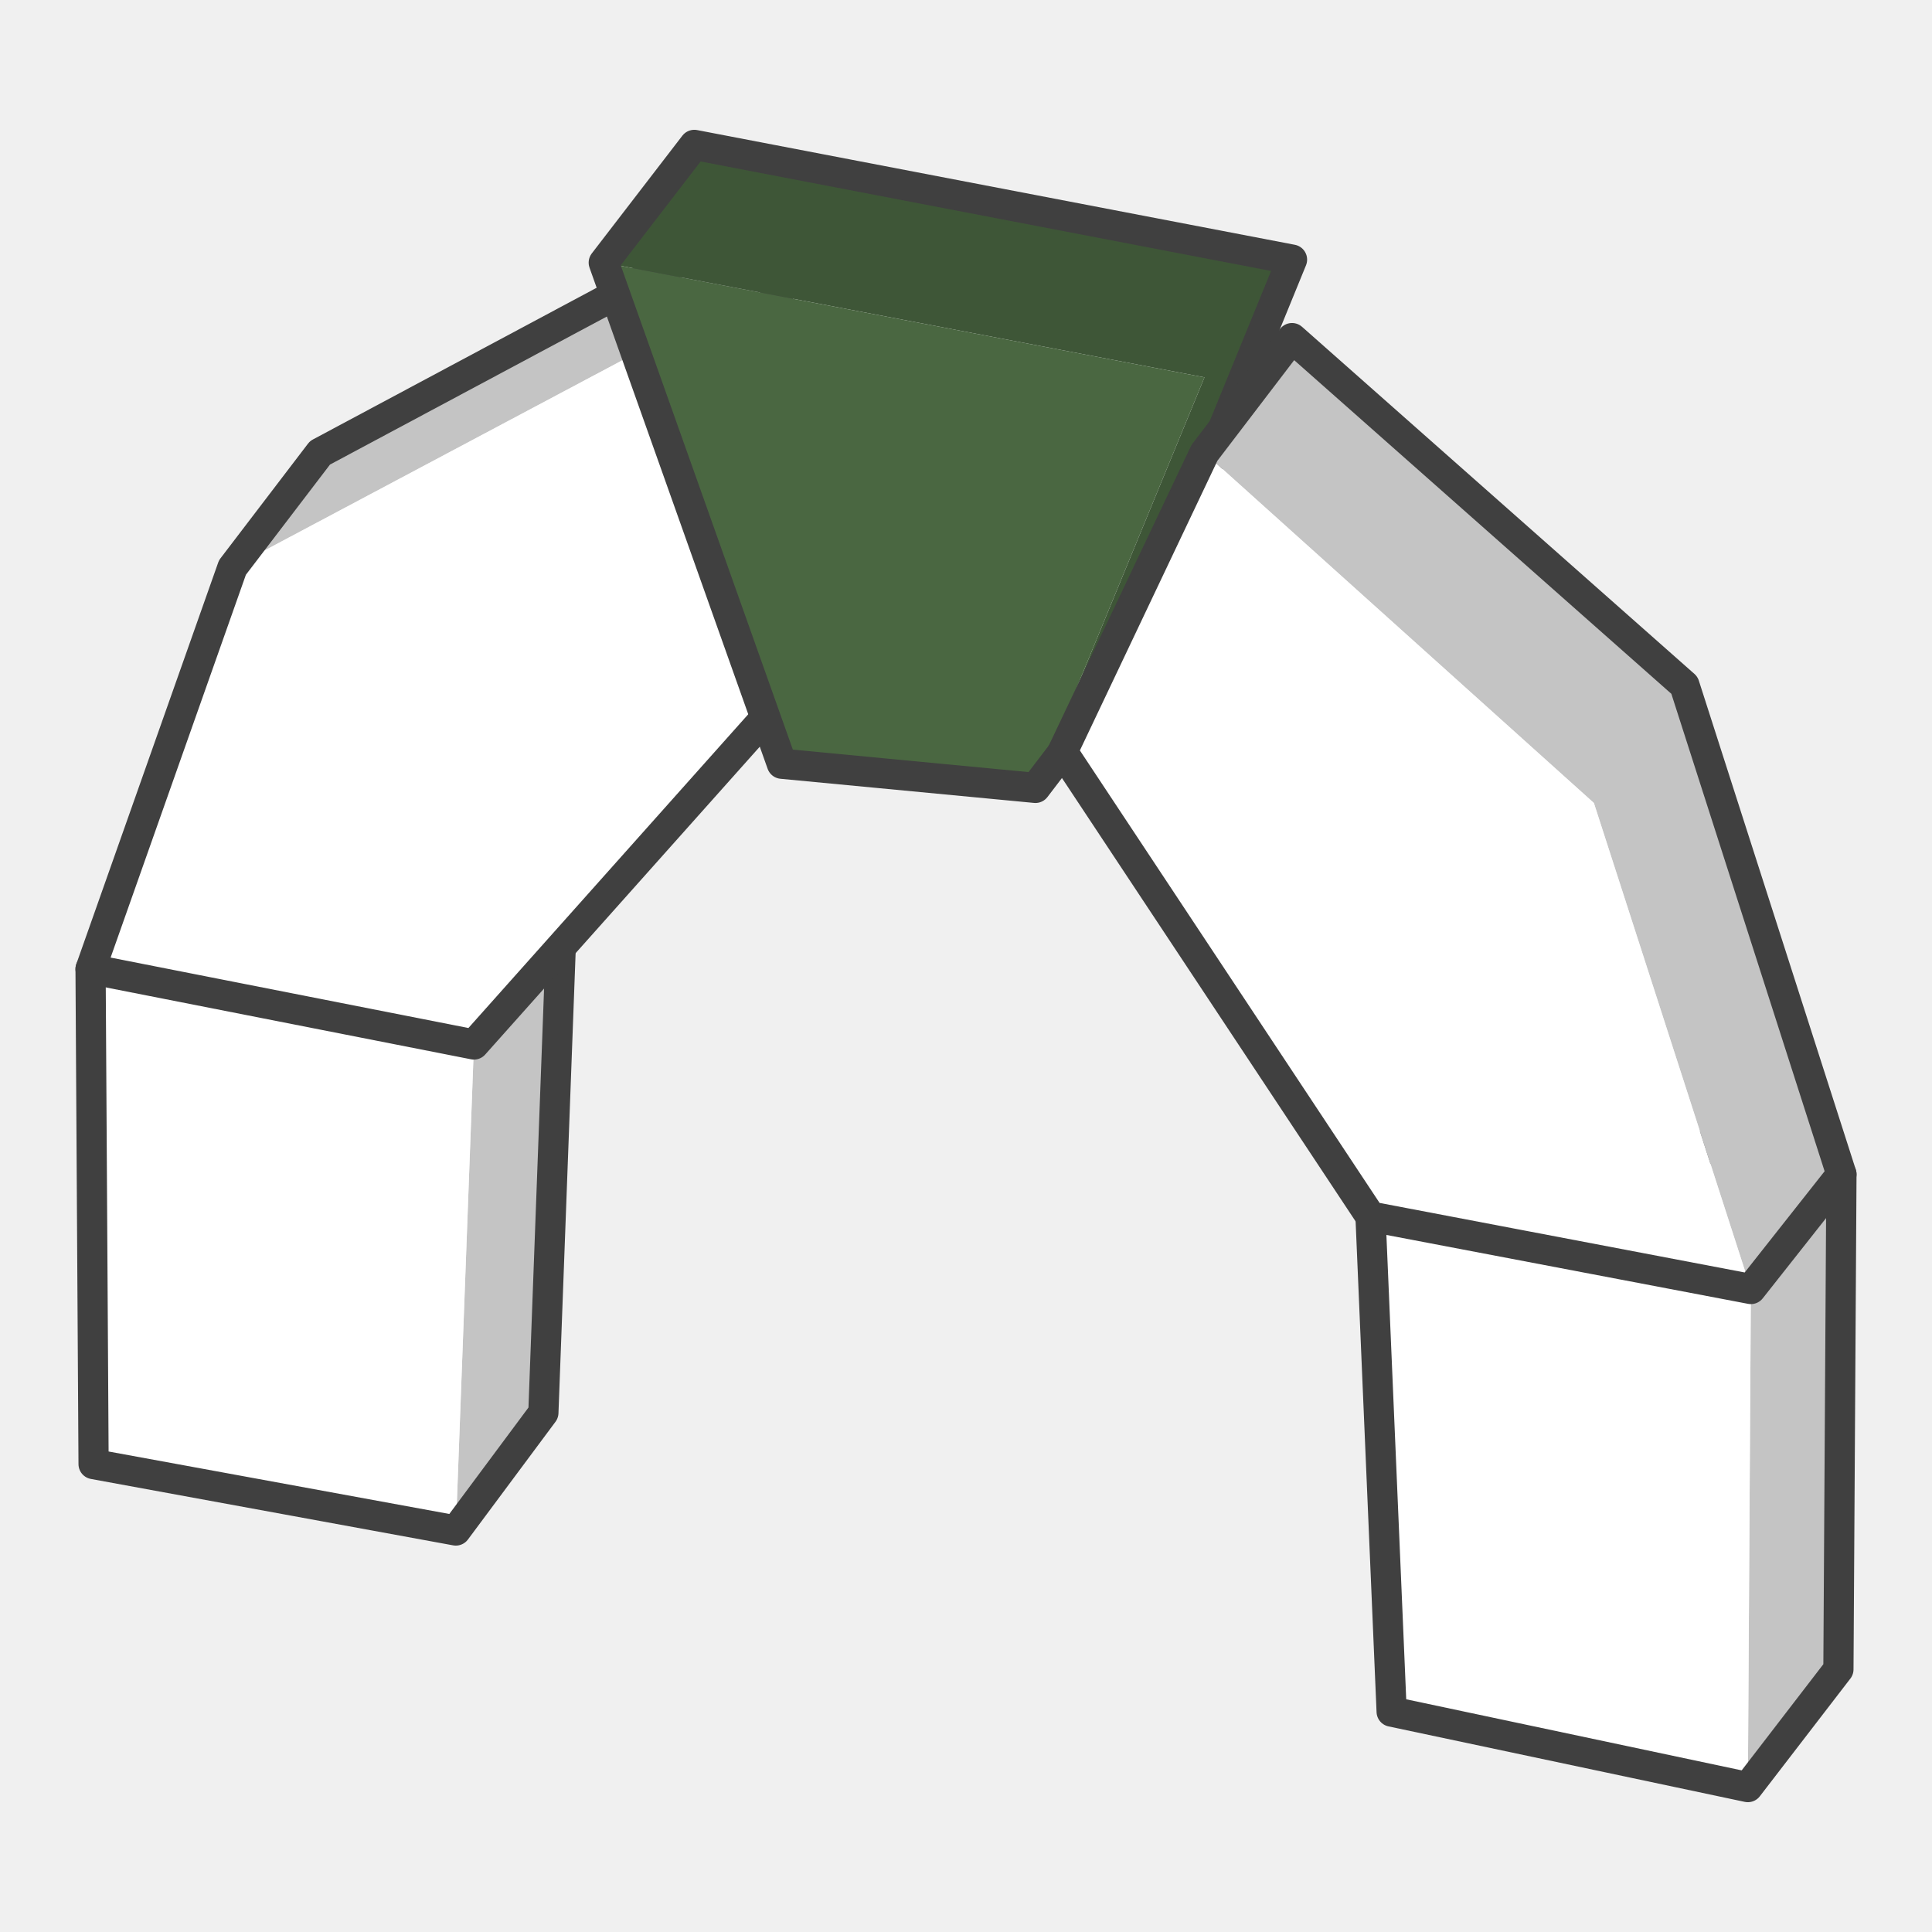
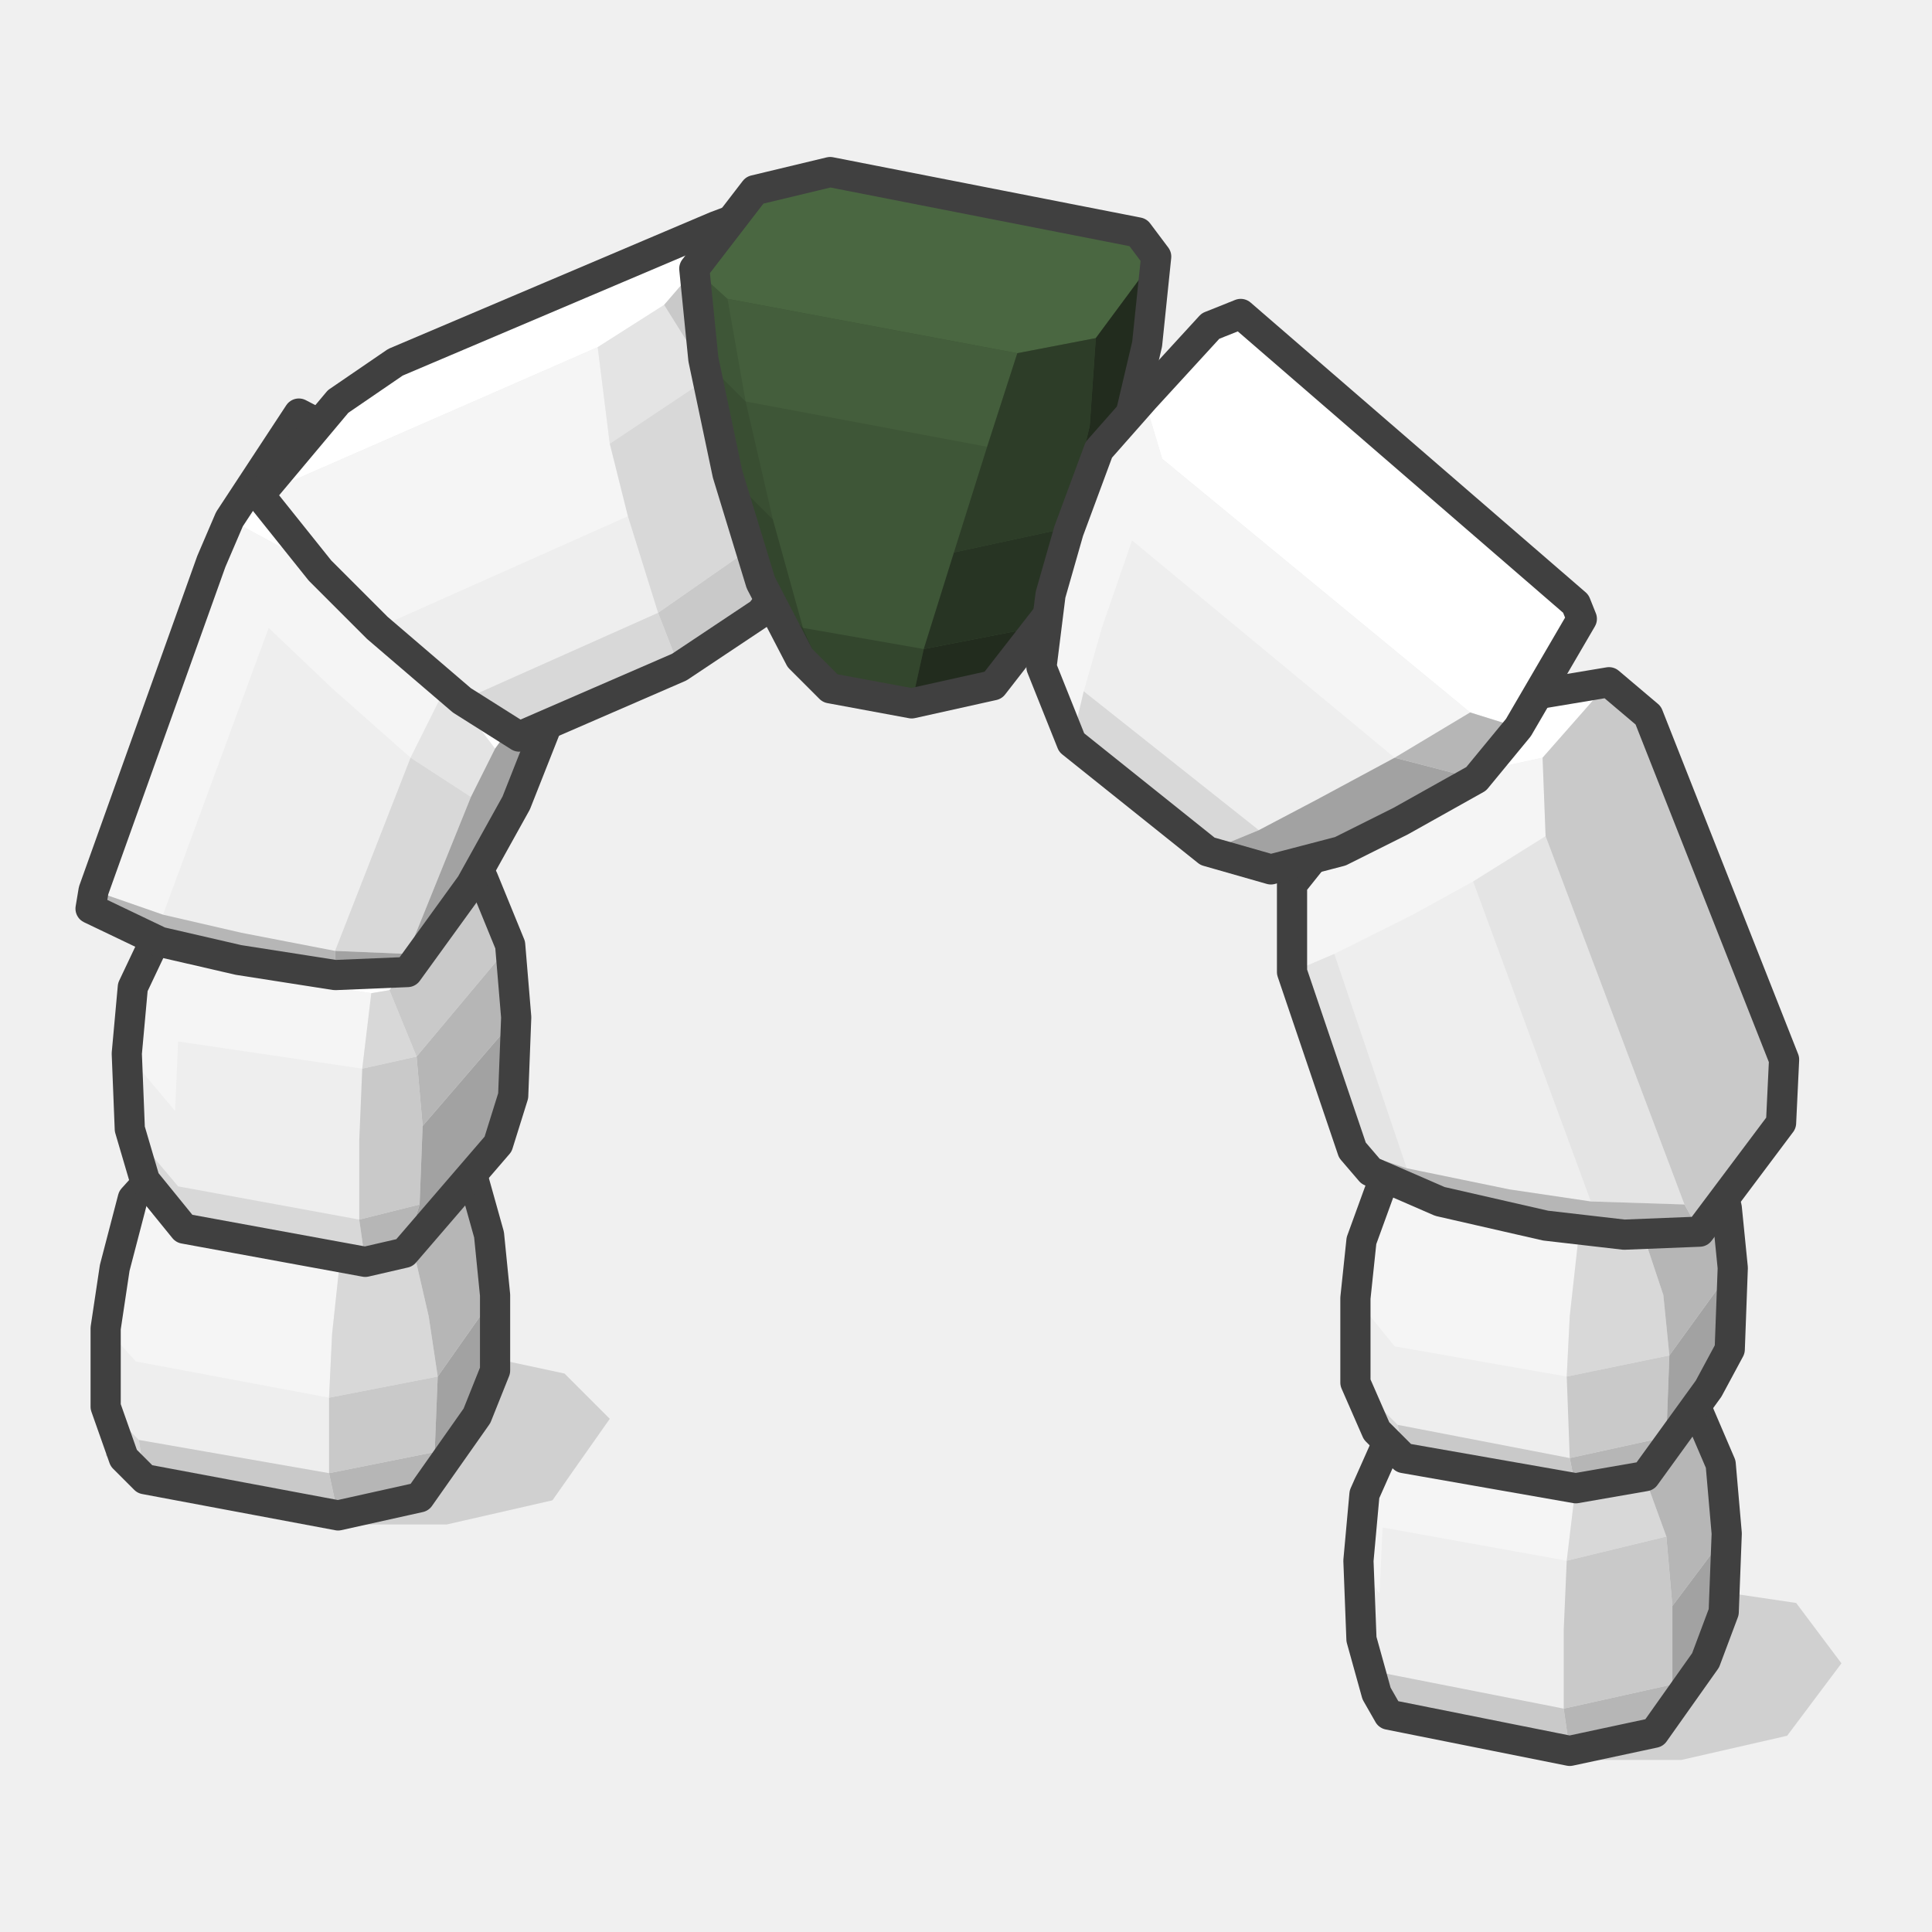
<svg xmlns="http://www.w3.org/2000/svg" viewBox="0 0 64 64" role="img" aria-label="keystone: a stone arch, its moss keystone at the crown">
-   <style>.keystone-s1{fill:#ffffff}.keystone-s0{fill:#c4c4c4}.keystone-c1{fill:#4a6741}.keystone-c0{fill:#3e5637}.keystone-e{fill:none;stroke:#404040;stroke-width:1;stroke-linejoin:round}</style>
-   <path class="keystone-s0" d="M15.1,50.7L15.7,34.6L18.6,30.7L18.0,46.8Z" />
-   <polygon class="keystone-s1" points="3.1,48.5 15.1,50.7 15.7,34.6 3.0,32.1" />
-   <path class="keystone-e" d="M3.0,32.1L6.0,28.3L18.6,30.7L18.0,46.8L15.1,50.7L3.1,48.5Z" vector-effect="non-scaling-stroke" />
-   <path class="keystone-s0" d="M57.9,59.2L58.0,42.7L61.0,38.9L60.9,55.3Z" />
-   <polygon class="keystone-s1" points="46.1,56.7 57.9,59.2 58.0,42.7 45.4,40.3" />
-   <path class="keystone-e" d="M45.4,40.3L48.3,36.4L61.0,38.9L60.9,55.3L57.9,59.2L46.1,56.7Z" vector-effect="non-scaling-stroke" />
-   <path class="keystone-s0" d="M22.0,11.2L7.7,18.8L10.6,15.0L25.0,7.3ZM25.6,23.5L22.0,11.2L25.0,7.3L28.6,19.7Z" />
-   <polygon class="keystone-s1" points="22.0,11.2 7.7,18.8 3.0,32.1 15.7,34.6 25.6,23.5" />
-   <path class="keystone-e" d="M3.0,32.1L7.7,18.8L10.6,15.0L25.0,7.3L28.6,19.7L25.6,23.5L15.7,34.6Z" vector-effect="non-scaling-stroke" />
-   <path class="keystone-c0" d="M39.9,12.5L20.0,8.7L23.0,4.8L42.8,8.6ZM34.3,26.1L39.9,12.5L42.8,8.6L37.2,22.3Z" />
-   <polygon class="keystone-c1" points="39.9,12.5 20.0,8.7 25.9,25.3 34.3,26.1" />
-   <path class="keystone-e" d="M20.0,8.7L23.0,4.8L42.8,8.6L37.2,22.3L34.3,26.1L25.9,25.3Z" vector-effect="non-scaling-stroke" />
-   <path class="keystone-s0" d="M58.0,42.7L52.8,26.6L55.8,22.7L61.0,38.9ZM52.8,26.6L39.9,15.0L42.8,11.2L55.8,22.7Z" />
-   <polygon class="keystone-s1" points="58.0,42.7 52.8,26.6 39.9,15.0 35.2,24.9 45.4,40.3" />
-   <path class="keystone-e" d="M35.2,24.9L39.9,15.0L42.8,11.2L55.8,22.7L61.0,38.9L58.0,42.7L45.4,40.3Z" vector-effect="non-scaling-stroke" />
+   <style>.keystone-s{fill:#eeeeee}.keystone-k{fill:#3e5637}.keystone-e{fill:none;stroke:#404040;stroke-width:1;stroke-linejoin:round}</style>
+   <path d="M3.5,48.2L6.4,44.9L9.2,44.3L13.1,44.3L18.7,45.5L20.2,47.0L18.3,49.7L14.8,50.5L10.9,50.5L4.6,49.3ZM45.1,56.0L47.2,52.7L50.2,52.3L54.1,52.3L59.5,53.1L61.0,55.1L59.2,57.5L55.7,58.3L51.8,58.3L45.7,57.1Z" fill="#0a0a0a" fill-opacity="0.14" />
+   <path class="keystone-s" d="M3.5,44.0L3.8,42.0L4.4,39.7L7.2,36.6L8.9,36.3L14.5,37.5L15.5,38.4L16.2,40.9L16.4,42.9L16.4,45.4L15.8,46.9L13.9,49.6L11.2,50.2L4.8,49.0L4.1,48.3L3.5,46.6Z" />
+   <path fill="#ffffff" d="M13.6,41.0L11.3,41.4L4.9,40.2L4.4,39.7L7.2,36.6L8.9,36.3L14.5,37.5L15.5,38.4Z" />
+   <path fill="#f5f5f5" d="M10.9,46.3L4.5,45.1L4.6,43.0L11.0,44.2ZM4.5,45.1L3.5,44.0L3.8,42.0L4.6,43.0ZM11.0,44.2L4.6,43.0L4.9,40.2L11.3,41.4ZM4.6,43.0L3.8,42.0L4.4,39.7L4.9,40.2Z" />
+   <path fill="#d8d8d8" d="M4.8,49.0L4.1,48.3L3.5,46.6L4.6,47.7ZM14.5,45.6L10.9,46.3L11.0,44.2L14.2,43.6ZM14.2,43.6L11.0,44.2L11.3,41.4L13.6,41.0Z" />
+   <path fill="#c9c9c9" d="M11.2,50.2L4.8,49.0L4.6,47.7L10.9,48.8ZM14.4,48.1L10.9,48.8L10.9,46.3L14.5,45.6Z" />
+   <path fill="#b6b6b6" d="M13.9,49.6L11.2,50.2L10.9,48.8L14.4,48.1ZM16.4,42.9L14.5,45.6L14.2,43.6L16.2,40.9ZM16.2,40.9L14.2,43.6L13.6,41.0L15.5,38.4Z" />
+   <path fill="#a2a2a2" d="M15.8,46.9L13.9,49.6L14.4,48.1L16.4,45.4ZM16.4,45.4L14.4,48.1L14.5,45.6L16.4,42.9Z" />
+   <path class="keystone-e" d="M3.5,44.0L3.8,42.0L4.4,39.7L7.2,36.6L8.9,36.3L14.5,37.5L15.5,38.4L16.2,40.9L16.4,42.9L16.4,45.4L15.8,46.9L13.9,49.6L11.2,50.2L4.8,49.0L4.1,48.3L3.5,46.6Z" vector-effect="non-scaling-stroke" />
+   <path class="keystone-s" d="M4.2,34.9L4.4,32.7L5.3,30.8L7.5,28.0L8.7,27.8L15.4,28.9L16.0,29.1L16.9,31.3L17.1,33.7L17.0,36.3L16.5,37.9L13.4,41.5L12.1,41.8L6.1,40.7L4.8,39.1L4.3,37.4Z" />
+   <path fill="#ffffff" d="M12.9,32.8L12.3,32.9L6.3,32.0L5.3,30.8L7.5,28.0L8.7,27.8L15.4,28.9L16.0,29.1Z" />
+   <path fill="#f5f5f5" d="M5.8,36.8L4.2,34.9L4.4,32.7L5.9,34.5ZM12.0,35.4L5.9,34.5L6.3,32.0L12.3,32.9ZM5.9,34.5L4.4,32.7L5.3,30.8L6.3,32.0Z" />
+   <path fill="#d8d8d8" d="M12.1,41.8L6.1,40.7L5.9,39.3L11.9,40.4ZM6.1,40.7L4.8,39.1L4.3,37.4L5.9,39.3ZM13.8,35.0L12.0,35.4L12.3,32.9L12.9,32.8Z" />
+   <path fill="#c9c9c9" d="M13.9,39.9L11.9,40.4L11.9,37.8L14.0,37.3ZM14.0,37.3L11.9,37.8L12.0,35.4L13.8,35.0ZM16.9,31.3L13.8,35.0L12.9,32.8L16.0,29.1Z" />
+   <path fill="#b6b6b6" d="M13.4,41.5L12.1,41.8L11.9,40.4L13.9,39.9ZM17.1,33.7L14.0,37.3L13.8,35.0L16.9,31.3Z" />
+   <path fill="#a2a2a2" d="M16.5,37.9L13.4,41.5L13.9,39.9L17.0,36.3ZM17.0,36.3L13.9,39.9L14.0,37.3L17.1,33.7Z" />
+   <path class="keystone-e" d="M4.2,34.9L4.4,32.7L5.3,30.8L7.5,28.0L8.7,27.8L15.4,28.9L16.0,29.1L16.9,31.3L17.1,33.7L17.0,36.3L16.5,37.9L13.4,41.5L12.1,41.8L6.1,40.7L4.8,39.1L4.3,37.4Z" vector-effect="non-scaling-stroke" />
+   <path class="keystone-s" d="M3.0,30.1L3.1,29.5L7.0,18.6L7.6,17.2L9.9,13.7L12.4,15.0L14.6,16.9L17.2,19.3L18.8,21.5L18.8,22.3L17.1,26.6L15.6,29.3L13.5,32.2L11.1,32.3L7.9,31.8L5.3,31.2Z" />
+   <path fill="#ffffff" d="M18.8,21.5L16.4,24.8L14.8,22.7L17.2,19.3ZM17.2,19.3L14.8,22.7L12.3,20.3L14.6,16.9ZM14.6,16.9L12.3,20.3L10.0,18.5L12.4,15.0ZM12.4,15.0L10.0,18.5L7.6,17.2L9.9,13.7Z" />
+   <path fill="#f5f5f5" d="M14.8,22.7L13.6,25.1L11.0,22.8L12.3,20.3ZM12.3,20.3L11.0,22.8L8.9,20.8L10.0,18.5ZM10.0,18.5L8.9,20.8L7.0,18.6L7.6,17.2ZM8.9,20.8L5.4,30.3L3.1,29.5L7.0,18.6Z" />
+   <path fill="#e4e4e4" d="M16.4,24.8L15.6,26.4L13.6,25.1L14.8,22.7Z" />
+   <path fill="#d8d8d8" d="M15.6,26.4L13.5,31.6L11.1,31.5L13.6,25.1Z" />
+   <path fill="#b6b6b6" d="M11.1,31.5L11.1,32.3L7.9,31.8L8.0,30.9ZM8.0,30.9L7.9,31.8L5.3,31.2L5.4,30.3ZM5.4,30.3L5.3,31.2L3.0,30.1L3.1,29.5Z" />
+   <path fill="#a2a2a2" d="M13.5,32.2L13.5,31.6L15.6,26.4L16.4,24.8L18.8,21.5L18.8,22.3L17.1,26.6L15.6,29.3ZM13.5,31.6L13.5,32.2L11.1,32.3L11.1,31.5Z" />
+   <path class="keystone-e" d="M3.0,30.1L3.1,29.5L7.0,18.6L7.6,17.2L9.9,13.7L12.4,15.0L14.6,16.9L17.2,19.3L18.8,21.5L18.8,22.3L17.1,26.6L15.6,29.3L13.5,32.2L11.1,32.3L7.9,31.8L5.3,31.2Z" vector-effect="non-scaling-stroke" />
+   <path class="keystone-s" d="M45.0,51.7L45.2,49.5L46.0,47.7L48.3,44.4L49.8,44.2L55.2,45.1L56.1,46.4L57.0,48.5L57.2,50.8L57.1,53.4L56.5,55.0L54.8,57.4L52.0,58.0L46.0,56.8L45.6,56.1L45.1,54.3Z" />
+   <path fill="#ffffff" d="M54.4,48.7L52.2,49.2L46.1,48.1L46.0,47.7L48.3,44.4L49.8,44.2L55.2,45.1L56.1,46.4Z" />
+   <path fill="#f5f5f5" d="M45.7,52.8L45.0,51.7L45.2,49.5L45.8,50.6ZM51.9,51.7L45.8,50.6L46.1,48.1L52.2,49.2ZM45.8,50.6L45.2,49.5L46.0,47.7L46.1,48.1Z" />
+   <path fill="#d8d8d8" d="M46.0,56.8L45.6,56.1L45.1,54.3L45.7,55.4ZM55.2,50.9L51.9,51.7L52.2,49.2L54.4,48.7Z" />
+   <path fill="#c9c9c9" d="M52.0,58.0L46.0,56.8L45.7,55.4L51.8,56.6ZM55.4,55.8L51.8,56.6L51.8,54.0L55.4,53.2ZM55.4,53.2L51.8,54.0L51.9,51.7L55.2,50.9Z" />
+   <path fill="#b6b6b6" d="M54.8,57.4L52.0,58.0L51.8,56.6L55.4,55.8ZM57.2,50.8L55.4,53.2L55.2,50.9L57.0,48.5ZM57.0,48.5L55.2,50.9L54.4,48.7L56.1,46.4Z" />
+   <path fill="#a2a2a2" d="M56.5,55.0L54.8,57.4L55.4,55.8L57.1,53.4ZM57.1,53.4L55.4,55.8L55.4,53.2L57.2,50.8Z" />
+   <path class="keystone-e" d="M45.0,51.7L45.2,49.5L46.0,47.7L48.3,44.4L49.8,44.2L55.2,45.1L56.1,46.4L57.0,48.5L57.2,50.8L57.1,53.4L56.5,55.0L54.8,57.4L52.0,58.0L46.0,56.8L45.6,56.1L45.1,54.3Z" vector-effect="non-scaling-stroke" />
+   <path class="keystone-s" d="M44.9,43.0L45.1,41.1L45.9,38.9L48.2,35.7L50.0,35.3L56.1,36.6L56.4,37.4L57.2,40.0L57.4,42.0L57.3,44.7L56.6,46.0L54.5,48.9L52.2,49.3L46.5,48.3L45.6,47.4L44.9,45.8Z" />
+   <path fill="#ffffff" d="M54.3,40.5L52.3,40.9L46.6,39.7L45.9,38.9L48.2,35.7L50.0,35.3L56.1,36.6L56.4,37.4Z" />
+   <path fill="#f5f5f5" d="M51.9,45.6L46.2,44.6L46.3,42.5L52.0,43.6ZM46.2,44.6L44.9,43.0L45.1,41.1L46.3,42.5ZM52.0,43.6L46.3,42.5L46.6,39.7L52.3,40.9ZM46.3,42.5L45.1,41.1L45.9,38.9L46.6,39.7Z" />
+   <path fill="#d8d8d8" d="M46.5,48.3L45.6,47.4L44.9,45.8L46.3,47.2ZM55.3,44.9L51.9,45.6L52.0,43.6L55.1,42.9ZM55.1,42.9L52.0,43.6L52.3,40.9L54.3,40.5Z" />
+   <path fill="#c9c9c9" d="M52.2,49.3L46.5,48.3L46.3,47.2L52.0,48.3ZM55.2,47.6L52.0,48.3L51.9,45.6L55.3,44.9Z" />
+   <path fill="#b6b6b6" d="M54.5,48.9L52.2,49.3L52.0,48.3L55.2,47.6ZM57.4,42.0L55.3,44.9L55.1,42.9L57.2,40.0ZM57.2,40.0L55.1,42.9L54.3,40.5L56.4,37.4Z" />
+   <path fill="#a2a2a2" d="M56.6,46.0L54.5,48.9L55.2,47.6L57.3,44.7ZM57.3,44.7L55.2,47.6L55.3,44.9L57.4,42.0Z" />
+   <path class="keystone-e" d="M44.9,43.0L45.1,41.1L45.9,38.9L48.2,35.7L50.0,35.3L56.1,36.6L56.4,37.4L57.2,40.0L57.4,42.0L57.3,44.7L56.6,46.0L54.5,48.9L52.2,49.3L46.5,48.3L45.6,47.4L44.9,45.8Z" vector-effect="non-scaling-stroke" />
+   <path class="keystone-s" d="M8.6,16.4L11.2,13.3L13.1,12.0L23.7,7.5L24.5,7.2L26.0,9.6L26.7,11.9L27.5,15.1L27.5,17.3L25.2,20.3L22.5,22.1L17.2,24.4L15.3,23.2L12.5,20.8L10.6,18.9Z" />
+   <path fill="#ffffff" d="M11.2,13.3L13.1,12.0L23.7,7.5L24.5,7.2L22.0,10.1L19.8,11.5L8.6,16.4L9.0,16.0Z" />
+   <path fill="#f5f5f5" d="M20.8,17.1L12.5,20.8L10.6,18.9L20.2,14.7ZM20.2,14.7L10.6,18.9L8.6,16.4L19.8,11.5Z" />
+   <path fill="#e4e4e4" d="M23.5,12.5L20.2,14.7L19.8,11.5L22.0,10.1Z" />
+   <path fill="#d8d8d8" d="M22.5,22.1L17.2,24.4L15.3,23.2L21.8,20.3ZM25.1,18.0L21.8,20.3L20.8,17.1L24.3,14.8ZM24.3,14.8L20.8,17.1L20.2,14.7L23.5,12.5Z" />
+   <path fill="#c9c9c9" d="M25.2,20.3L22.5,22.1L21.8,20.3L25.1,18.0ZM26.0,9.6L23.5,12.5L22.0,10.1L24.5,7.2Z" />
+   <path fill="#b6b6b6" d="M27.5,17.3L25.2,20.3L25.1,18.0L27.5,15.1ZM27.5,15.1L25.1,18.0L24.3,14.8L26.7,11.9ZM26.7,11.9L24.3,14.8L23.5,12.5L26.0,9.6Z" />
+   <path class="keystone-e" d="M8.6,16.4L11.2,13.3L13.1,12.0L23.7,7.5L24.5,7.2L26.0,9.6L26.7,11.9L27.5,15.1L27.5,17.3L25.2,20.3L22.5,22.1L17.2,24.4L15.3,23.2L12.5,20.8L10.6,18.9Z" vector-effect="non-scaling-stroke" />
+   <path class="keystone-s" d="M42.8,29.3L44.8,26.8L46.2,25.4L48.9,24.0L50.9,23.0L53.3,22.6L54.6,23.7L59.1,35.1L59.0,37.2L56.3,40.8L53.8,40.9L51.2,40.6L47.7,39.8L45.4,38.8L44.8,38.1L42.8,32.2Z" />
+   <path fill="#ffffff" d="M42.8,29.3L44.8,26.8L46.2,25.4L44.2,27.9ZM44.2,27.9L46.2,25.4L48.9,24.0L46.8,26.5ZM46.8,26.5L48.9,24.0L50.9,23.0L48.8,25.6ZM48.8,25.6L50.9,23.0L53.3,22.6L51.1,25.1Z" />
+   <path fill="#f5f5f5" d="M42.8,32.2L42.8,29.3L44.2,27.9L44.2,31.6ZM44.2,31.6L44.2,27.9L46.8,26.5L46.8,30.3ZM46.8,30.3L46.8,26.5L48.8,25.6L48.8,29.2ZM48.8,29.2L48.8,25.6L51.1,25.1L51.2,27.7Z" />
+   <path fill="#e4e4e4" d="M44.8,38.1L42.8,32.2L44.2,31.6L46.6,38.7ZM52.7,39.8L48.8,29.2L51.2,27.7L55.8,39.9Z" />
+   <path fill="#c9c9c9" d="M53.3,22.6L54.6,23.7L59.1,35.1L59.0,37.2L56.3,40.8L55.8,39.9L51.2,27.7L51.1,25.1Z" />
+   <path fill="#b6b6b6" d="M45.4,38.8L44.8,38.1L46.6,38.7L47.7,39.8ZM47.7,39.8L46.6,38.7L50.0,39.4L51.2,40.6ZM51.2,40.6L50.0,39.4L52.7,39.8L53.8,40.9ZM53.8,40.9L52.7,39.8L55.8,39.9L56.3,40.8Z" />
+   <path class="keystone-e" d="M42.8,29.3L44.8,26.8L46.2,25.4L48.9,24.0L50.9,23.0L53.3,22.6L54.6,23.7L59.1,35.1L59.0,37.2L56.3,40.8L53.8,40.9L51.2,40.6L47.7,39.8L45.4,38.8L44.8,38.1L42.8,32.2Z" vector-effect="non-scaling-stroke" />
+   <path class="keystone-k" d="M23.0,8.9L25.0,6.3L27.5,5.7L37.7,7.7L38.3,8.5L38.0,11.4L37.2,14.8L36.2,18.0L35.0,20.0L32.9,22.7L30.2,23.3L27.5,22.8L26.5,21.8L25.2,19.3L24.1,15.7L23.3,11.9Z" />
+   <path fill="#4a6741" d="M25.0,6.3L27.5,5.7L37.7,7.7L38.3,8.5L36.3,11.2L33.7,11.7L24.1,9.9L23.0,8.9Z" />
+   <path fill="#445e3c" d="M32.7,14.8L24.7,13.3L24.1,9.9L33.7,11.7Z" />
+   <path fill="#394e32" d="M25.6,17.2L24.1,15.7L23.3,11.9L24.7,13.3Z" />
+   <path fill="#33462d" d="M30.2,23.3L27.5,22.8L26.6,20.8L30.6,21.5ZM26.6,20.8L25.2,19.3L24.1,15.7L25.6,17.2Z" />
+   <path fill="#2d3d28" d="M27.5,22.8L26.5,21.8L25.2,19.3L26.6,20.8ZM35.3,17.5L31.6,18.3L32.7,14.8L36.1,14.1ZM36.1,14.1L32.7,14.8L33.7,11.7L36.3,11.2Z" />
+   <path fill="#273423" d="M34.2,20.8L30.6,21.5L31.6,18.3L35.3,17.5Z" />
+   <path fill="#222c1e" d="M35.0,20.0L32.9,22.7L34.2,20.8L36.2,18.0ZM32.9,22.7L30.2,23.3L30.6,21.5L34.2,20.8ZM36.2,18.0L34.2,20.8L35.3,17.5L37.2,14.8ZM37.2,14.8L35.3,17.5L36.1,14.1L38.0,11.4ZM38.0,11.4L36.1,14.1L36.3,11.2L38.3,8.5Z" />
+   <path class="keystone-e" d="M23.0,8.9L25.0,6.3L27.5,5.7L37.7,7.7L38.3,8.5L38.0,11.4L37.2,14.8L36.2,18.0L35.0,20.0L32.9,22.7L30.2,23.3L27.5,22.8L26.5,21.8L25.2,19.3L24.1,15.7L23.3,11.9Z" vector-effect="non-scaling-stroke" />
+   <path class="keystone-s" d="M34.5,22.1L34.8,19.7L35.4,17.6L36.4,14.9L37.9,13.2L40.1,10.8L41.1,10.4L52.2,20.0L52.4,20.5L50.3,24.1L48.9,25.8L46.4,27.2L44.4,28.2L42.1,28.8L40.0,28.2L35.5,24.6Z" />
+   <path fill="#ffffff" d="M40.1,10.8L41.1,10.4L52.2,20.0L52.4,20.5L50.3,24.1L48.7,23.6L38.5,15.2L37.9,13.2Z" />
+   <path fill="#f5f5f5" d="M35.5,24.6L34.5,22.1L34.8,19.7L35.9,22.9ZM35.9,22.9L34.8,19.7L35.4,17.6L36.5,20.8ZM36.5,20.8L35.4,17.6L36.4,14.9L37.5,17.9ZM46.2,25.1L37.5,17.9L38.5,15.2L48.7,23.6ZM37.5,17.9L36.4,14.9L37.9,13.2L38.5,15.2Z" />
+   <path fill="#d8d8d8" d="M40.0,28.2L35.5,24.6L35.9,22.9L41.7,27.5Z" />
+   <path fill="#b6b6b6" d="M48.9,25.8L46.2,25.1L48.7,23.6L50.3,24.1Z" />
+   <path fill="#a2a2a2" d="M42.1,28.8L40.0,28.2L41.7,27.5L44.4,28.2ZM44.4,28.2L41.7,27.5L43.6,26.5L46.4,27.2ZM46.4,27.2L43.6,26.5L46.2,25.1L48.9,25.8Z" />
+   <path class="keystone-e" d="M34.5,22.1L34.8,19.7L35.4,17.6L36.4,14.9L37.9,13.2L40.1,10.8L41.1,10.4L52.2,20.0L52.4,20.5L50.3,24.1L48.9,25.8L46.4,27.2L44.4,28.2L42.1,28.8L40.0,28.2L35.5,24.6Z" vector-effect="non-scaling-stroke" />
</svg>
